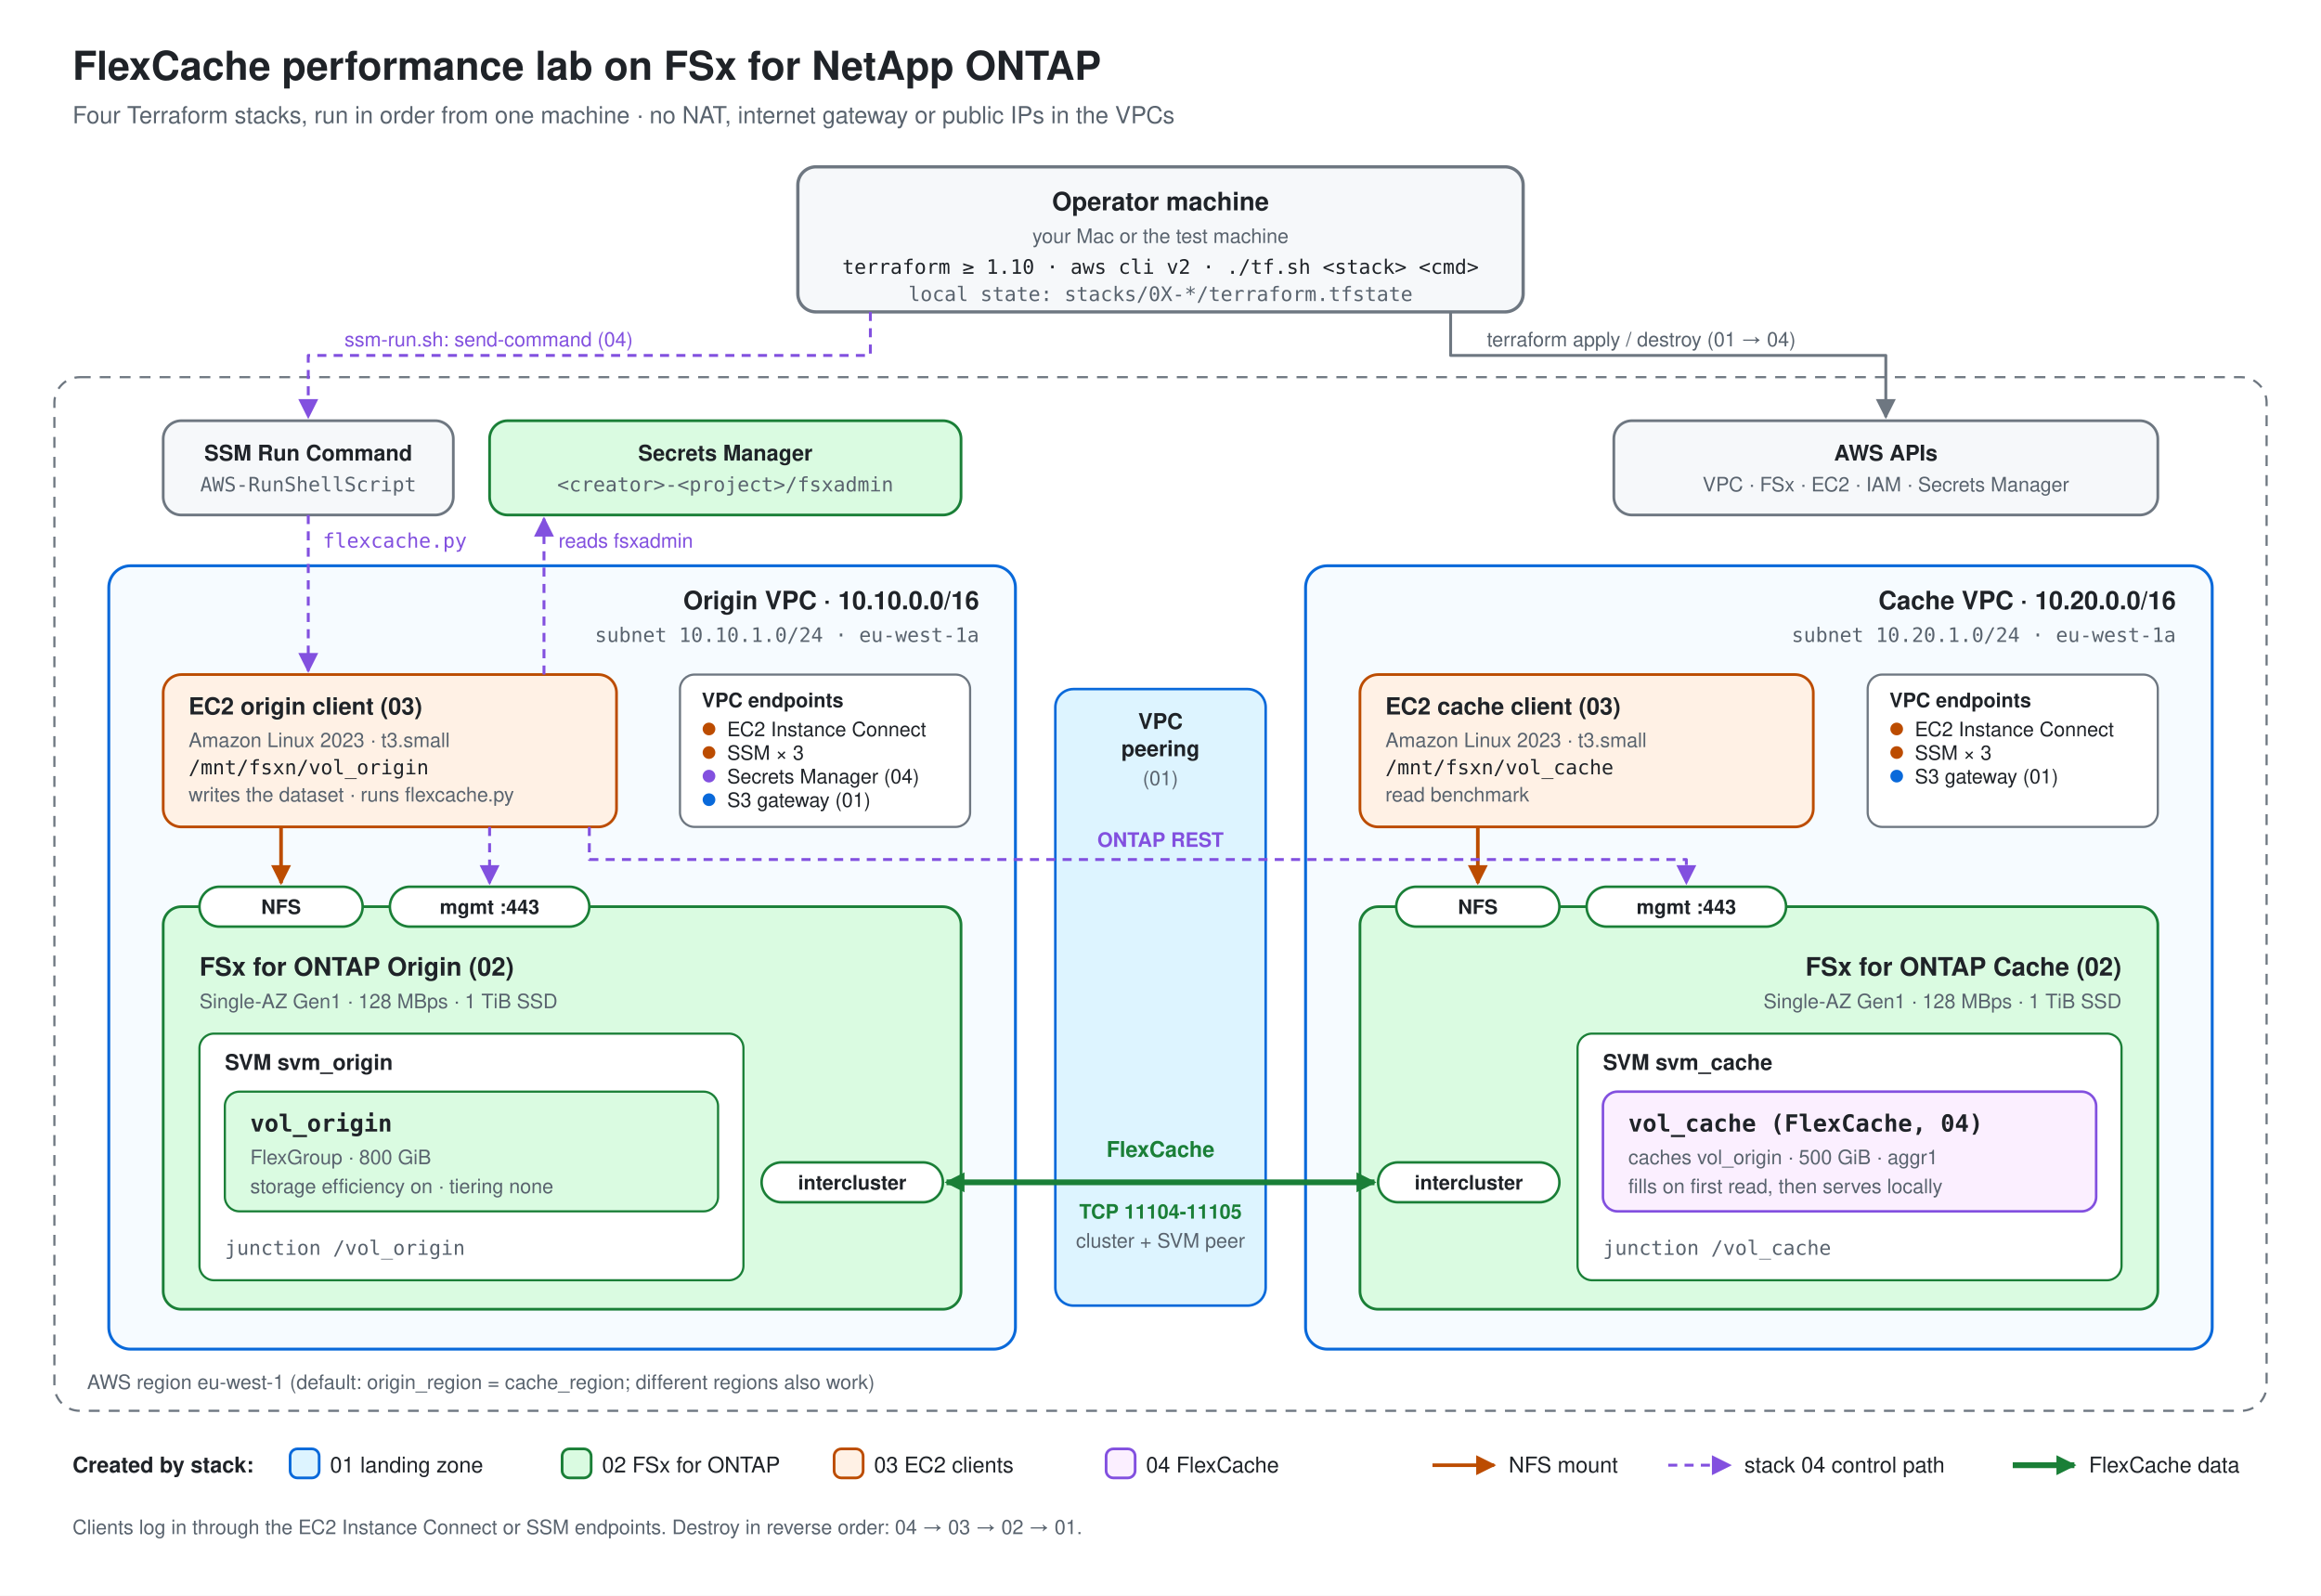
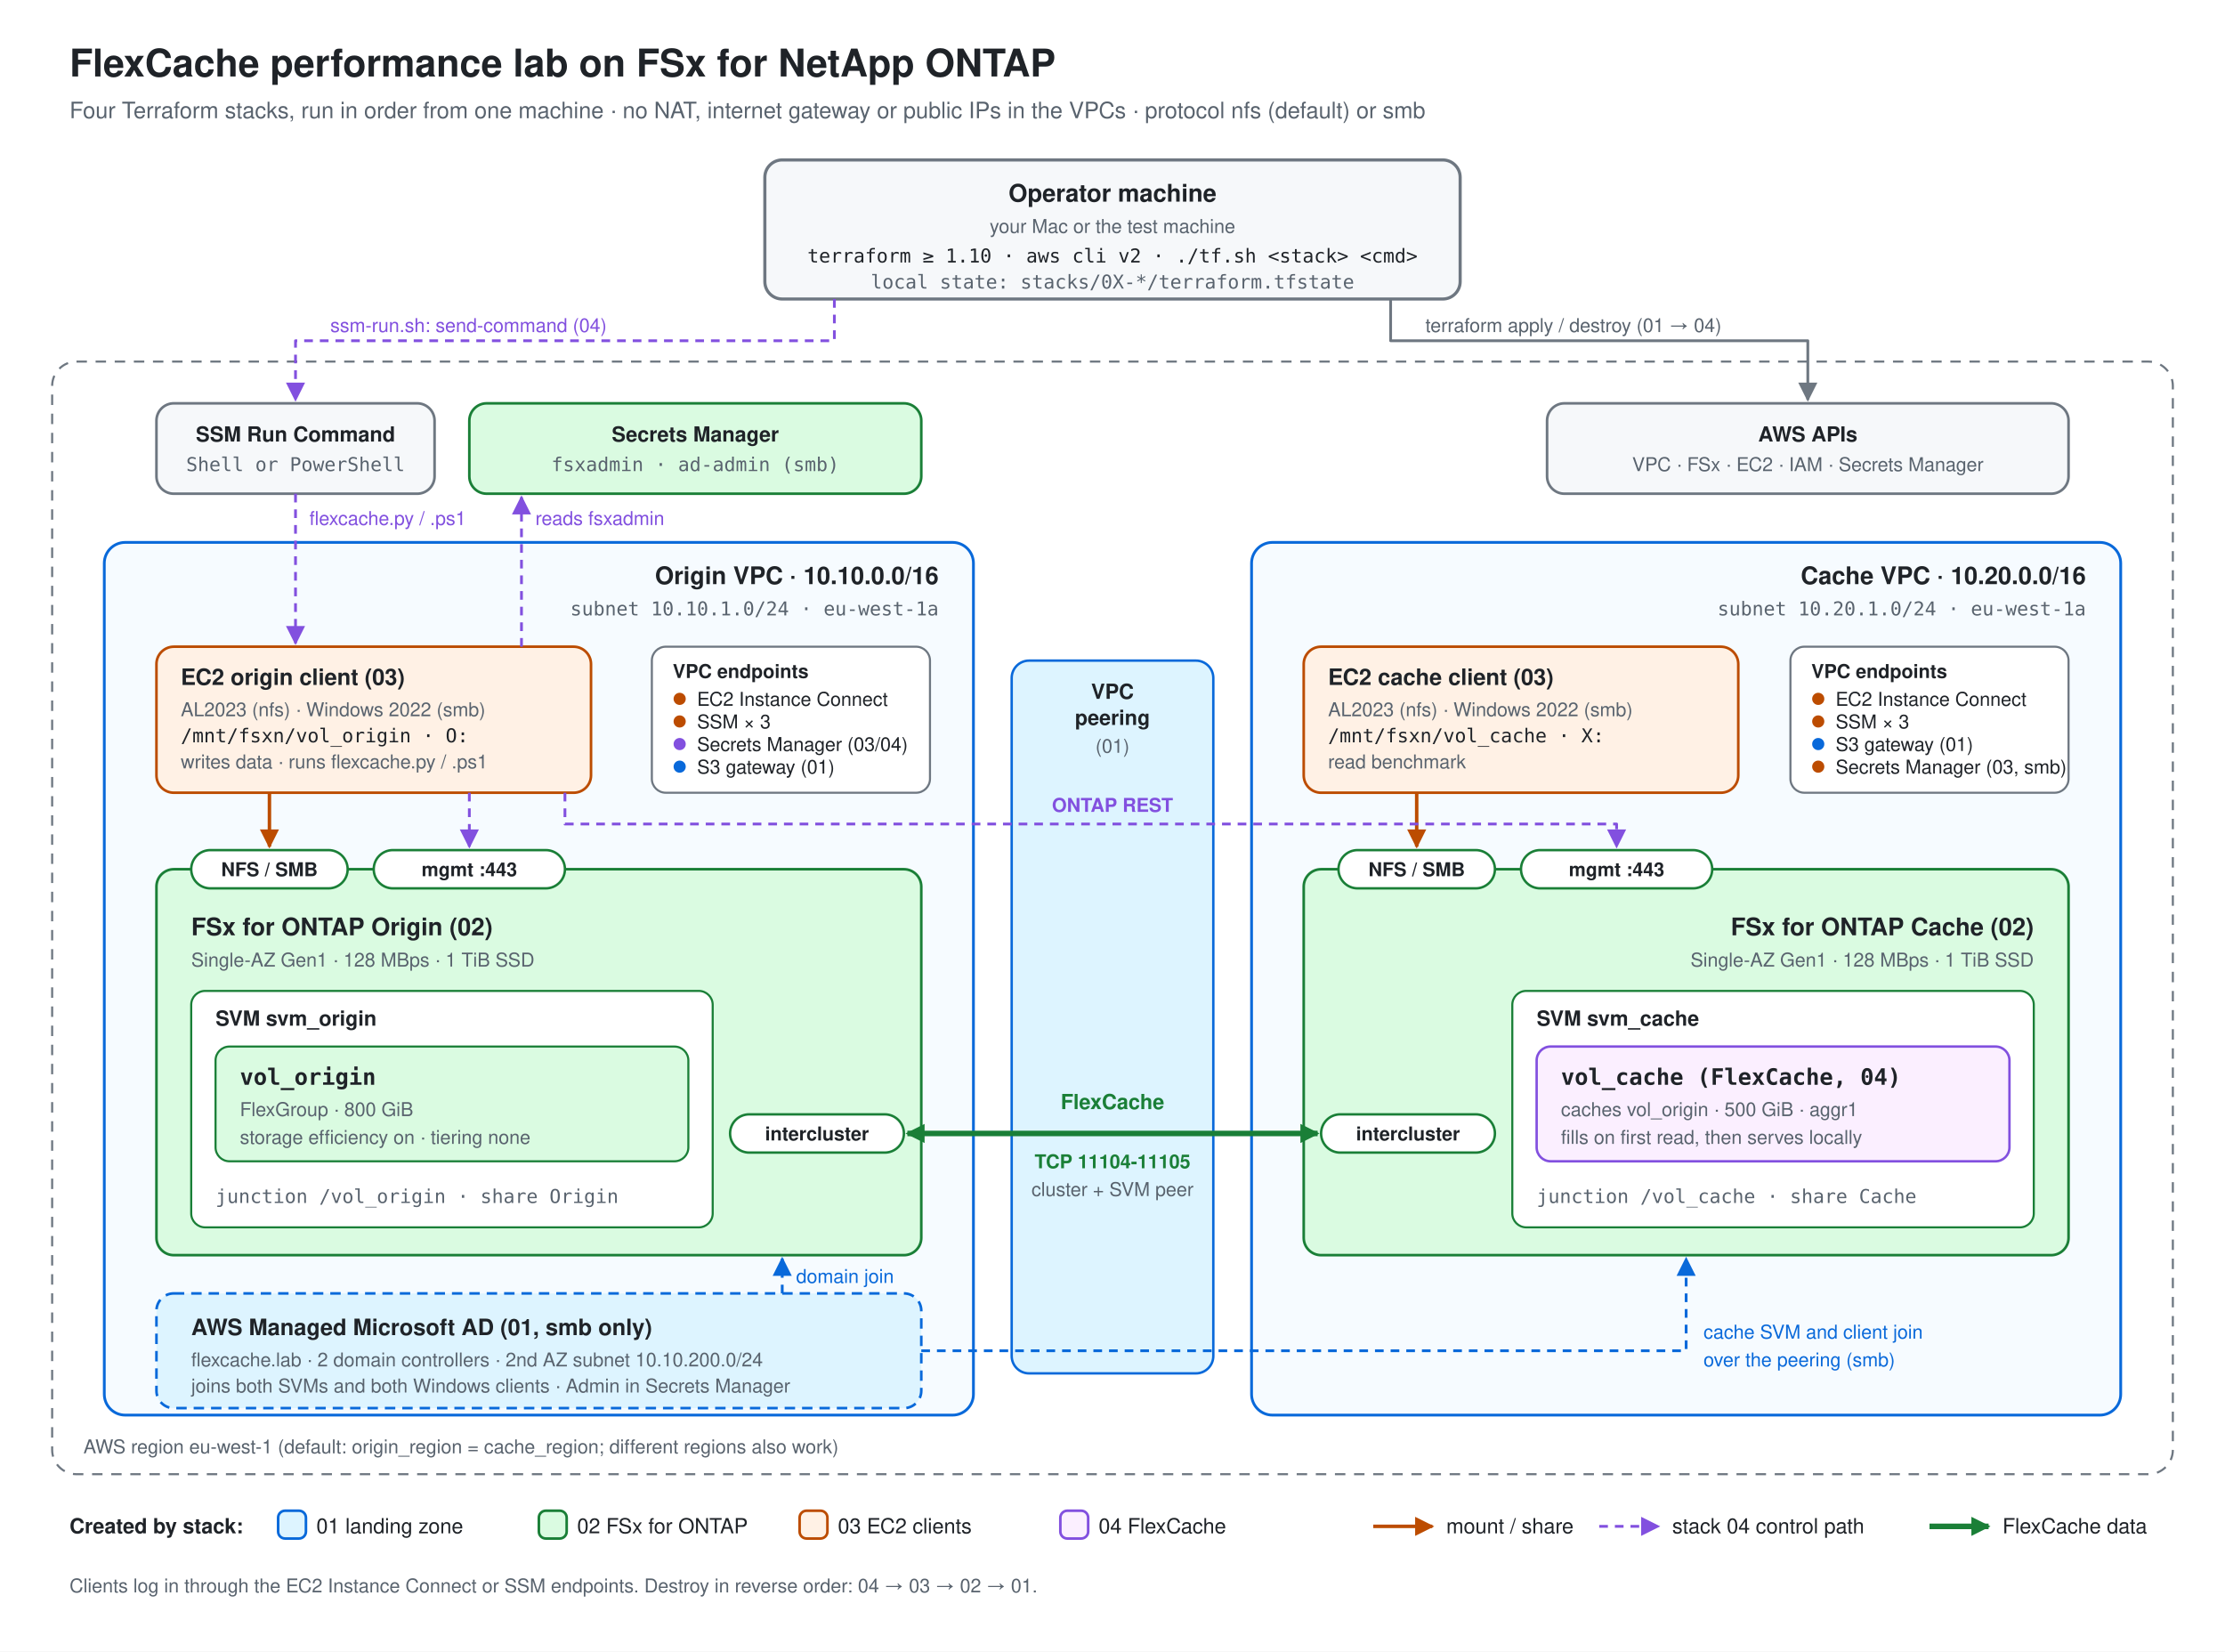
- <svg xmlns="http://www.w3.org/2000/svg" viewBox="0 0 1280 880" width="1280" height="880" role="img" aria-label="Architecture of the FlexCache performance lab: an operator machine runs Terraform against AWS; the origin VPC holds FSx for ONTAP Origin and an EC2 client, the cache VPC holds FSx for ONTAP Cache with the FlexCache volume and an EC2 client; the VPCs are peered and FlexCache reads flow between the file systems over the intercluster ports 11104-11105.">
+ <svg xmlns="http://www.w3.org/2000/svg" viewBox="0 0 1280 950" width="1280" height="950" role="img" aria-label="Architecture of the FlexCache performance lab: an operator machine runs Terraform against AWS; the origin VPC holds FSx for ONTAP Origin and an EC2 client, the cache VPC holds FSx for ONTAP Cache with the FlexCache volume and an EC2 client; with protocol smb, an AWS Managed Microsoft AD in the origin VPC joins both SVMs and the Windows clients, which map the Origin and Cache shares; the VPCs are peered and FlexCache reads flow between the file systems over the intercluster ports 11104-11105.">
  <defs>
    <marker id="m-n" viewBox="0 0 10 10" refX="9" refY="5" markerWidth="11" markerHeight="11" markerUnits="userSpaceOnUse" orient="auto-start-reverse">
      <path d="M0,0 L10,5 L0,10 z" fill="#6e7781" />
    </marker>
    <marker id="m-1" viewBox="0 0 10 10" refX="9" refY="5" markerWidth="11" markerHeight="11" markerUnits="userSpaceOnUse" orient="auto-start-reverse">
      <path d="M0,0 L10,5 L0,10 z" fill="#0969da" />
    </marker>
    <marker id="m-2" viewBox="0 0 10 10" refX="9" refY="5" markerWidth="11" markerHeight="11" markerUnits="userSpaceOnUse" orient="auto-start-reverse">
      <path d="M0,0 L10,5 L0,10 z" fill="#1a7f37" />
    </marker>
    <marker id="m-3" viewBox="0 0 10 10" refX="9" refY="5" markerWidth="11" markerHeight="11" markerUnits="userSpaceOnUse" orient="auto-start-reverse">
      <path d="M0,0 L10,5 L0,10 z" fill="#bc4c00" />
    </marker>
    <marker id="m-4" viewBox="0 0 10 10" refX="9" refY="5" markerWidth="11" markerHeight="11" markerUnits="userSpaceOnUse" orient="auto-start-reverse">
      <path d="M0,0 L10,5 L0,10 z" fill="#8250df" />
    </marker>
  </defs>
-   <rect x="0" y="0" width="1280" height="880" rx="0" fill="#ffffff" stroke="#ffffff" stroke-width="0" />
+   <rect x="0" y="0" width="1280" height="950" rx="0" fill="#ffffff" stroke="#ffffff" stroke-width="0" />
  <text x="40" y="44" font-family="-apple-system, BlinkMacSystemFont, 'Segoe UI', Helvetica, Arial, sans-serif" font-size="22" font-weight="700" fill="#1f2328" text-anchor="start">FlexCache performance lab on FSx for NetApp ONTAP</text>
-   <text x="40" y="68" font-family="-apple-system, BlinkMacSystemFont, 'Segoe UI', Helvetica, Arial, sans-serif" font-size="13" font-weight="400" fill="#59636e" text-anchor="start">Four Terraform stacks, run in order from one machine · no NAT, internet gateway or public IPs in the VPCs</text>
+   <text x="40" y="68" font-family="-apple-system, BlinkMacSystemFont, 'Segoe UI', Helvetica, Arial, sans-serif" font-size="13" font-weight="400" fill="#59636e" text-anchor="start">Four Terraform stacks, run in order from one machine · no NAT, internet gateway or public IPs in the VPCs · protocol nfs (default) or smb</text>
  <rect x="440" y="92" width="400" height="80" rx="10" fill="#f6f8fa" stroke="#6e7781" stroke-width="1.8" />
  <text x="640" y="116" font-family="-apple-system, BlinkMacSystemFont, 'Segoe UI', Helvetica, Arial, sans-serif" font-size="14" font-weight="700" fill="#1f2328" text-anchor="middle">Operator machine</text>
  <text x="640" y="134" font-family="-apple-system, BlinkMacSystemFont, 'Segoe UI', Helvetica, Arial, sans-serif" font-size="11" font-weight="400" fill="#59636e" text-anchor="middle">your Mac or the test machine</text>
  <text x="640" y="151" font-family="ui-monospace, SFMono-Regular, Menlo, Consolas, monospace" font-size="11" font-weight="400" fill="#1f2328" text-anchor="middle">terraform ≥ 1.10 · aws cli v2 · ./tf.sh &lt;stack&gt; &lt;cmd&gt;</text>
  <text x="640" y="166" font-family="ui-monospace, SFMono-Regular, Menlo, Consolas, monospace" font-size="11" font-weight="400" fill="#59636e" text-anchor="middle">local state: stacks/0X-*/terraform.tfstate</text>
-   <rect x="30" y="208" width="1220" height="570" rx="14" fill="none" stroke="#6e7781" stroke-width="1.2" stroke-dasharray="6 5" />
-   <text x="48" y="766" font-family="-apple-system, BlinkMacSystemFont, 'Segoe UI', Helvetica, Arial, sans-serif" font-size="11" font-weight="400" fill="#59636e" text-anchor="start">AWS region eu-west-1 (default: origin_region = cache_region; different regions also work)</text>
+   <rect x="30" y="208" width="1220" height="640" rx="14" fill="none" stroke="#6e7781" stroke-width="1.2" stroke-dasharray="6 5" />
+   <text x="48" y="836" font-family="-apple-system, BlinkMacSystemFont, 'Segoe UI', Helvetica, Arial, sans-serif" font-size="11" font-weight="400" fill="#59636e" text-anchor="start">AWS region eu-west-1 (default: origin_region = cache_region; different regions also work)</text>
  <rect x="90" y="232" width="160" height="52" rx="10" fill="#f6f8fa" stroke="#6e7781" stroke-width="1.5" />
  <text x="170" y="254" font-family="-apple-system, BlinkMacSystemFont, 'Segoe UI', Helvetica, Arial, sans-serif" font-size="12" font-weight="700" fill="#1f2328" text-anchor="middle">SSM Run Command</text>
-   <text x="170" y="271" font-family="ui-monospace, SFMono-Regular, Menlo, Consolas, monospace" font-size="11" font-weight="400" fill="#59636e" text-anchor="middle">AWS-RunShellScript</text>
+   <text x="170" y="271" font-family="ui-monospace, SFMono-Regular, Menlo, Consolas, monospace" font-size="11" font-weight="400" fill="#59636e" text-anchor="middle">Shell or PowerShell</text>
  <rect x="270" y="232" width="260" height="52" rx="10" fill="#dafbe1" stroke="#1a7f37" stroke-width="1.5" />
  <text x="400" y="254" font-family="-apple-system, BlinkMacSystemFont, 'Segoe UI', Helvetica, Arial, sans-serif" font-size="12" font-weight="700" fill="#1f2328" text-anchor="middle">Secrets Manager</text>
-   <text x="400" y="271" font-family="ui-monospace, SFMono-Regular, Menlo, Consolas, monospace" font-size="11" font-weight="400" fill="#59636e" text-anchor="middle">&lt;creator&gt;-&lt;project&gt;/fsxadmin</text>
+   <text x="400" y="271" font-family="ui-monospace, SFMono-Regular, Menlo, Consolas, monospace" font-size="11" font-weight="400" fill="#59636e" text-anchor="middle">fsxadmin · ad-admin (smb)</text>
  <rect x="890" y="232" width="300" height="52" rx="10" fill="#f6f8fa" stroke="#6e7781" stroke-width="1.5" />
  <text x="1040" y="254" font-family="-apple-system, BlinkMacSystemFont, 'Segoe UI', Helvetica, Arial, sans-serif" font-size="12" font-weight="700" fill="#1f2328" text-anchor="middle">AWS APIs</text>
  <text x="1040" y="271" font-family="-apple-system, BlinkMacSystemFont, 'Segoe UI', Helvetica, Arial, sans-serif" font-size="11" font-weight="400" fill="#59636e" text-anchor="middle">VPC · FSx · EC2 · IAM · Secrets Manager</text>
  <path d="M800,172 L800,196 L1040,196 L1040,230" fill="none" stroke="#6e7781" stroke-width="1.6" stroke-linejoin="round" marker-end="url(#m-n)" />
  <text x="820" y="191" font-family="-apple-system, BlinkMacSystemFont, 'Segoe UI', Helvetica, Arial, sans-serif" font-size="11" font-weight="400" fill="#59636e" text-anchor="start">terraform apply / destroy (01 → 04)</text>
  <path d="M480,172 L480,196 L170,196 L170,230" fill="none" stroke="#8250df" stroke-width="1.6" stroke-linejoin="round" stroke-dasharray="5 4" marker-end="url(#m-4)" />
  <text x="190" y="191" font-family="-apple-system, BlinkMacSystemFont, 'Segoe UI', Helvetica, Arial, sans-serif" font-size="11" font-weight="400" fill="#8250df" text-anchor="start">ssm-run.sh: send-command (04)</text>
-   <rect x="60" y="312" width="500" height="432" rx="12" fill="#f6fbff" stroke="#0969da" stroke-width="1.6" />
+   <rect x="60" y="312" width="500" height="502" rx="12" fill="#f6fbff" stroke="#0969da" stroke-width="1.6" />
  <text x="540" y="336" font-family="-apple-system, BlinkMacSystemFont, 'Segoe UI', Helvetica, Arial, sans-serif" font-size="14" font-weight="700" fill="#1f2328" text-anchor="end">Origin VPC · 10.10.0.0/16</text>
  <text x="540" y="354" font-family="ui-monospace, SFMono-Regular, Menlo, Consolas, monospace" font-size="11" font-weight="400" fill="#59636e" text-anchor="end">subnet 10.10.1.0/24 · eu-west-1a</text>
-   <rect x="720" y="312" width="500" height="432" rx="12" fill="#f6fbff" stroke="#0969da" stroke-width="1.6" />
+   <rect x="720" y="312" width="500" height="502" rx="12" fill="#f6fbff" stroke="#0969da" stroke-width="1.6" />
  <text x="1200" y="336" font-family="-apple-system, BlinkMacSystemFont, 'Segoe UI', Helvetica, Arial, sans-serif" font-size="14" font-weight="700" fill="#1f2328" text-anchor="end">Cache VPC · 10.20.0.0/16</text>
  <text x="1200" y="354" font-family="ui-monospace, SFMono-Regular, Menlo, Consolas, monospace" font-size="11" font-weight="400" fill="#59636e" text-anchor="end">subnet 10.20.1.0/24 · eu-west-1a</text>
-   <rect x="582" y="380" width="116" height="340" rx="10" fill="#ddf4ff" stroke="#0969da" stroke-width="1.4" />
+   <rect x="582" y="380" width="116" height="410" rx="10" fill="#ddf4ff" stroke="#0969da" stroke-width="1.4" />
  <text x="640" y="402" font-family="-apple-system, BlinkMacSystemFont, 'Segoe UI', Helvetica, Arial, sans-serif" font-size="12" font-weight="700" fill="#1f2328" text-anchor="middle">VPC</text>
  <text x="640" y="417" font-family="-apple-system, BlinkMacSystemFont, 'Segoe UI', Helvetica, Arial, sans-serif" font-size="12" font-weight="700" fill="#1f2328" text-anchor="middle">peering</text>
  <text x="640" y="433" font-family="-apple-system, BlinkMacSystemFont, 'Segoe UI', Helvetica, Arial, sans-serif" font-size="11" font-weight="400" fill="#59636e" text-anchor="middle">(01)</text>
  <rect x="90" y="372" width="250" height="84" rx="10" fill="#fff1e5" stroke="#bc4c00" stroke-width="1.5" />
  <text x="104" y="394" font-family="-apple-system, BlinkMacSystemFont, 'Segoe UI', Helvetica, Arial, sans-serif" font-size="13" font-weight="700" fill="#1f2328" text-anchor="start">EC2 origin client (03)</text>
-   <text x="104" y="412" font-family="-apple-system, BlinkMacSystemFont, 'Segoe UI', Helvetica, Arial, sans-serif" font-size="11" font-weight="400" fill="#59636e" text-anchor="start">Amazon Linux 2023 · t3.small</text>
-   <text x="104" y="427" font-family="ui-monospace, SFMono-Regular, Menlo, Consolas, monospace" font-size="11" font-weight="400" fill="#1f2328" text-anchor="start">/mnt/fsxn/vol_origin</text>
-   <text x="104" y="442" font-family="-apple-system, BlinkMacSystemFont, 'Segoe UI', Helvetica, Arial, sans-serif" font-size="11" font-weight="400" fill="#59636e" text-anchor="start">writes the dataset · runs flexcache.py</text>
+   <text x="104" y="412" font-family="-apple-system, BlinkMacSystemFont, 'Segoe UI', Helvetica, Arial, sans-serif" font-size="11" font-weight="400" fill="#59636e" text-anchor="start">AL2023 (nfs) · Windows 2022 (smb)</text>
+   <text x="104" y="427" font-family="ui-monospace, SFMono-Regular, Menlo, Consolas, monospace" font-size="11" font-weight="400" fill="#1f2328" text-anchor="start">/mnt/fsxn/vol_origin · O:</text>
+   <text x="104" y="442" font-family="-apple-system, BlinkMacSystemFont, 'Segoe UI', Helvetica, Arial, sans-serif" font-size="11" font-weight="400" fill="#59636e" text-anchor="start">writes data · runs flexcache.py / .ps1</text>
  <rect x="750" y="372" width="250" height="84" rx="10" fill="#fff1e5" stroke="#bc4c00" stroke-width="1.5" />
  <text x="764" y="394" font-family="-apple-system, BlinkMacSystemFont, 'Segoe UI', Helvetica, Arial, sans-serif" font-size="13" font-weight="700" fill="#1f2328" text-anchor="start">EC2 cache client (03)</text>
-   <text x="764" y="412" font-family="-apple-system, BlinkMacSystemFont, 'Segoe UI', Helvetica, Arial, sans-serif" font-size="11" font-weight="400" fill="#59636e" text-anchor="start">Amazon Linux 2023 · t3.small</text>
-   <text x="764" y="427" font-family="ui-monospace, SFMono-Regular, Menlo, Consolas, monospace" font-size="11" font-weight="400" fill="#1f2328" text-anchor="start">/mnt/fsxn/vol_cache</text>
+   <text x="764" y="412" font-family="-apple-system, BlinkMacSystemFont, 'Segoe UI', Helvetica, Arial, sans-serif" font-size="11" font-weight="400" fill="#59636e" text-anchor="start">AL2023 (nfs) · Windows 2022 (smb)</text>
+   <text x="764" y="427" font-family="ui-monospace, SFMono-Regular, Menlo, Consolas, monospace" font-size="11" font-weight="400" fill="#1f2328" text-anchor="start">/mnt/fsxn/vol_cache · X:</text>
  <text x="764" y="442" font-family="-apple-system, BlinkMacSystemFont, 'Segoe UI', Helvetica, Arial, sans-serif" font-size="11" font-weight="400" fill="#59636e" text-anchor="start">read benchmark</text>
  <rect x="375" y="372" width="160" height="84" rx="8" fill="#ffffff" stroke="#6e7781" stroke-width="1.2" />
  <text x="387" y="390" font-family="-apple-system, BlinkMacSystemFont, 'Segoe UI', Helvetica, Arial, sans-serif" font-size="11" font-weight="700" fill="#1f2328" text-anchor="start">VPC endpoints</text>
  <circle cx="391" cy="402" r="3.5" fill="#bc4c00" />
  <text x="401" y="406" font-family="-apple-system, BlinkMacSystemFont, 'Segoe UI', Helvetica, Arial, sans-serif" font-size="11" font-weight="400" fill="#1f2328" text-anchor="start">EC2 Instance Connect</text>
  <circle cx="391" cy="415" r="3.5" fill="#bc4c00" />
  <text x="401" y="419" font-family="-apple-system, BlinkMacSystemFont, 'Segoe UI', Helvetica, Arial, sans-serif" font-size="11" font-weight="400" fill="#1f2328" text-anchor="start">SSM × 3</text>
  <circle cx="391" cy="428" r="3.5" fill="#8250df" />
-   <text x="401" y="432" font-family="-apple-system, BlinkMacSystemFont, 'Segoe UI', Helvetica, Arial, sans-serif" font-size="11" font-weight="400" fill="#1f2328" text-anchor="start">Secrets Manager (04)</text>
+   <text x="401" y="432" font-family="-apple-system, BlinkMacSystemFont, 'Segoe UI', Helvetica, Arial, sans-serif" font-size="11" font-weight="400" fill="#1f2328" text-anchor="start">Secrets Manager (03/04)</text>
  <circle cx="391" cy="441" r="3.5" fill="#0969da" />
  <text x="401" y="445" font-family="-apple-system, BlinkMacSystemFont, 'Segoe UI', Helvetica, Arial, sans-serif" font-size="11" font-weight="400" fill="#1f2328" text-anchor="start">S3 gateway (01)</text>
  <rect x="1030" y="372" width="160" height="84" rx="8" fill="#ffffff" stroke="#6e7781" stroke-width="1.2" />
  <text x="1042" y="390" font-family="-apple-system, BlinkMacSystemFont, 'Segoe UI', Helvetica, Arial, sans-serif" font-size="11" font-weight="700" fill="#1f2328" text-anchor="start">VPC endpoints</text>
  <circle cx="1046" cy="402" r="3.5" fill="#bc4c00" />
  <text x="1056" y="406" font-family="-apple-system, BlinkMacSystemFont, 'Segoe UI', Helvetica, Arial, sans-serif" font-size="11" font-weight="400" fill="#1f2328" text-anchor="start">EC2 Instance Connect</text>
  <circle cx="1046" cy="415" r="3.5" fill="#bc4c00" />
  <text x="1056" y="419" font-family="-apple-system, BlinkMacSystemFont, 'Segoe UI', Helvetica, Arial, sans-serif" font-size="11" font-weight="400" fill="#1f2328" text-anchor="start">SSM × 3</text>
  <circle cx="1046" cy="428" r="3.5" fill="#0969da" />
  <text x="1056" y="432" font-family="-apple-system, BlinkMacSystemFont, 'Segoe UI', Helvetica, Arial, sans-serif" font-size="11" font-weight="400" fill="#1f2328" text-anchor="start">S3 gateway (01)</text>
+   <circle cx="1046" cy="441" r="3.5" fill="#bc4c00" />
+   <text x="1056" y="445" font-family="-apple-system, BlinkMacSystemFont, 'Segoe UI', Helvetica, Arial, sans-serif" font-size="11" font-weight="400" fill="#1f2328" text-anchor="start">Secrets Manager (03, smb)</text>
  <path d="M170,284 L170,370" fill="none" stroke="#8250df" stroke-width="1.6" stroke-linejoin="round" stroke-dasharray="5 4" marker-end="url(#m-4)" />
-   <text x="178" y="302" font-family="ui-monospace, SFMono-Regular, Menlo, Consolas, monospace" font-size="11" font-weight="400" fill="#8250df" text-anchor="start">flexcache.py</text>
+   <text x="178" y="302" font-family="-apple-system, BlinkMacSystemFont, 'Segoe UI', Helvetica, Arial, sans-serif" font-size="11" font-weight="400" fill="#8250df" text-anchor="start">flexcache.py / .ps1</text>
  <path d="M300,372 L300,286" fill="none" stroke="#8250df" stroke-width="1.6" stroke-linejoin="round" stroke-dasharray="5 4" marker-end="url(#m-4)" />
  <text x="308" y="302" font-family="-apple-system, BlinkMacSystemFont, 'Segoe UI', Helvetica, Arial, sans-serif" font-size="11" font-weight="400" fill="#8250df" text-anchor="start">reads fsxadmin</text>
  <rect x="90" y="500" width="440" height="222" rx="10" fill="#dafbe1" stroke="#1a7f37" stroke-width="1.5" />
  <rect x="110" y="489" width="90" height="22" rx="11" fill="#ffffff" stroke="#1a7f37" stroke-width="1.4" />
-   <text x="155.0" y="504" font-family="-apple-system, BlinkMacSystemFont, 'Segoe UI', Helvetica, Arial, sans-serif" font-size="11" font-weight="600" fill="#1f2328" text-anchor="middle">NFS</text>
+   <text x="155.0" y="504" font-family="-apple-system, BlinkMacSystemFont, 'Segoe UI', Helvetica, Arial, sans-serif" font-size="11" font-weight="600" fill="#1f2328" text-anchor="middle">NFS / SMB</text>
  <rect x="215" y="489" width="110" height="22" rx="11" fill="#ffffff" stroke="#1a7f37" stroke-width="1.4" />
  <text x="270.0" y="504" font-family="-apple-system, BlinkMacSystemFont, 'Segoe UI', Helvetica, Arial, sans-serif" font-size="11" font-weight="600" fill="#1f2328" text-anchor="middle">mgmt :443</text>
  <text x="110" y="538" font-family="-apple-system, BlinkMacSystemFont, 'Segoe UI', Helvetica, Arial, sans-serif" font-size="14" font-weight="700" fill="#1f2328" text-anchor="start">FSx for ONTAP Origin (02)</text>
  <text x="110" y="556" font-family="-apple-system, BlinkMacSystemFont, 'Segoe UI', Helvetica, Arial, sans-serif" font-size="11" font-weight="400" fill="#59636e" text-anchor="start">Single-AZ Gen1 · 128 MBps · 1 TiB SSD</text>
  <rect x="110" y="570" width="300" height="136" rx="8" fill="#ffffff" stroke="#1a7f37" stroke-width="1.2" />
  <text x="124" y="590" font-family="-apple-system, BlinkMacSystemFont, 'Segoe UI', Helvetica, Arial, sans-serif" font-size="12" font-weight="700" fill="#1f2328" text-anchor="start">SVM svm_origin</text>
  <rect x="124" y="602" width="272" height="66" rx="8" fill="#dafbe1" stroke="#1a7f37" stroke-width="1.2" />
  <text x="138" y="624" font-family="ui-monospace, SFMono-Regular, Menlo, Consolas, monospace" font-size="13" font-weight="700" fill="#1f2328" text-anchor="start">vol_origin</text>
  <text x="138" y="642" font-family="-apple-system, BlinkMacSystemFont, 'Segoe UI', Helvetica, Arial, sans-serif" font-size="11" font-weight="400" fill="#59636e" text-anchor="start">FlexGroup · 800 GiB</text>
  <text x="138" y="658" font-family="-apple-system, BlinkMacSystemFont, 'Segoe UI', Helvetica, Arial, sans-serif" font-size="11" font-weight="400" fill="#59636e" text-anchor="start">storage efficiency on · tiering none</text>
-   <text x="124" y="692" font-family="ui-monospace, SFMono-Regular, Menlo, Consolas, monospace" font-size="11" font-weight="400" fill="#59636e" text-anchor="start">junction /vol_origin</text>
+   <text x="124" y="692" font-family="ui-monospace, SFMono-Regular, Menlo, Consolas, monospace" font-size="11" font-weight="400" fill="#59636e" text-anchor="start">junction /vol_origin · share Origin</text>
  <rect x="420" y="641" width="100" height="22" rx="11" fill="#ffffff" stroke="#1a7f37" stroke-width="1.4" />
  <text x="470.0" y="656" font-family="-apple-system, BlinkMacSystemFont, 'Segoe UI', Helvetica, Arial, sans-serif" font-size="11" font-weight="600" fill="#1f2328" text-anchor="middle">intercluster</text>
  <rect x="750" y="500" width="440" height="222" rx="10" fill="#dafbe1" stroke="#1a7f37" stroke-width="1.5" />
  <rect x="770" y="489" width="90" height="22" rx="11" fill="#ffffff" stroke="#1a7f37" stroke-width="1.4" />
-   <text x="815.0" y="504" font-family="-apple-system, BlinkMacSystemFont, 'Segoe UI', Helvetica, Arial, sans-serif" font-size="11" font-weight="600" fill="#1f2328" text-anchor="middle">NFS</text>
+   <text x="815.0" y="504" font-family="-apple-system, BlinkMacSystemFont, 'Segoe UI', Helvetica, Arial, sans-serif" font-size="11" font-weight="600" fill="#1f2328" text-anchor="middle">NFS / SMB</text>
  <rect x="875" y="489" width="110" height="22" rx="11" fill="#ffffff" stroke="#1a7f37" stroke-width="1.4" />
  <text x="930.0" y="504" font-family="-apple-system, BlinkMacSystemFont, 'Segoe UI', Helvetica, Arial, sans-serif" font-size="11" font-weight="600" fill="#1f2328" text-anchor="middle">mgmt :443</text>
  <text x="1170" y="538" font-family="-apple-system, BlinkMacSystemFont, 'Segoe UI', Helvetica, Arial, sans-serif" font-size="14" font-weight="700" fill="#1f2328" text-anchor="end">FSx for ONTAP Cache (02)</text>
  <text x="1170" y="556" font-family="-apple-system, BlinkMacSystemFont, 'Segoe UI', Helvetica, Arial, sans-serif" font-size="11" font-weight="400" fill="#59636e" text-anchor="end">Single-AZ Gen1 · 128 MBps · 1 TiB SSD</text>
  <rect x="870" y="570" width="300" height="136" rx="8" fill="#ffffff" stroke="#1a7f37" stroke-width="1.2" />
  <text x="884" y="590" font-family="-apple-system, BlinkMacSystemFont, 'Segoe UI', Helvetica, Arial, sans-serif" font-size="12" font-weight="700" fill="#1f2328" text-anchor="start">SVM svm_cache</text>
  <rect x="884" y="602" width="272" height="66" rx="8" fill="#fbefff" stroke="#8250df" stroke-width="1.4" />
  <text x="898" y="624" font-family="ui-monospace, SFMono-Regular, Menlo, Consolas, monospace" font-size="13" font-weight="700" fill="#1f2328" text-anchor="start">vol_cache  (FlexCache, 04)</text>
  <text x="898" y="642" font-family="-apple-system, BlinkMacSystemFont, 'Segoe UI', Helvetica, Arial, sans-serif" font-size="11" font-weight="400" fill="#59636e" text-anchor="start">caches vol_origin · 500 GiB · aggr1</text>
  <text x="898" y="658" font-family="-apple-system, BlinkMacSystemFont, 'Segoe UI', Helvetica, Arial, sans-serif" font-size="11" font-weight="400" fill="#59636e" text-anchor="start">fills on first read, then serves locally</text>
-   <text x="884" y="692" font-family="ui-monospace, SFMono-Regular, Menlo, Consolas, monospace" font-size="11" font-weight="400" fill="#59636e" text-anchor="start">junction /vol_cache</text>
+   <text x="884" y="692" font-family="ui-monospace, SFMono-Regular, Menlo, Consolas, monospace" font-size="11" font-weight="400" fill="#59636e" text-anchor="start">junction /vol_cache · share Cache</text>
  <rect x="760" y="641" width="100" height="22" rx="11" fill="#ffffff" stroke="#1a7f37" stroke-width="1.4" />
  <text x="810.0" y="656" font-family="-apple-system, BlinkMacSystemFont, 'Segoe UI', Helvetica, Arial, sans-serif" font-size="11" font-weight="600" fill="#1f2328" text-anchor="middle">intercluster</text>
  <path d="M155,456 L155,487" fill="none" stroke="#bc4c00" stroke-width="2" stroke-linejoin="round" marker-end="url(#m-3)" />
  <path d="M815,456 L815,487" fill="none" stroke="#bc4c00" stroke-width="2" stroke-linejoin="round" marker-end="url(#m-3)" />
  <path d="M270,456 L270,487" fill="none" stroke="#8250df" stroke-width="1.6" stroke-linejoin="round" stroke-dasharray="5 4" marker-end="url(#m-4)" />
  <path d="M325,456 L325,474 L930,474 L930,487" fill="none" stroke="#8250df" stroke-width="1.6" stroke-linejoin="round" stroke-dasharray="5 4" marker-end="url(#m-4)" />
  <text x="640" y="467" font-family="-apple-system, BlinkMacSystemFont, 'Segoe UI', Helvetica, Arial, sans-serif" font-size="11" font-weight="600" fill="#8250df" text-anchor="middle">ONTAP REST</text>
  <path d="M522,652 L758,652" fill="none" stroke="#1a7f37" stroke-width="3.2" stroke-linejoin="round" marker-end="url(#m-2)" marker-start="url(#m-2)" />
  <text x="640" y="638" font-family="-apple-system, BlinkMacSystemFont, 'Segoe UI', Helvetica, Arial, sans-serif" font-size="12" font-weight="700" fill="#1a7f37" text-anchor="middle">FlexCache</text>
  <text x="640" y="672" font-family="-apple-system, BlinkMacSystemFont, 'Segoe UI', Helvetica, Arial, sans-serif" font-size="11" font-weight="600" fill="#1a7f37" text-anchor="middle">TCP 11104-11105</text>
  <text x="640" y="688" font-family="-apple-system, BlinkMacSystemFont, 'Segoe UI', Helvetica, Arial, sans-serif" font-size="11" font-weight="400" fill="#59636e" text-anchor="middle">cluster + SVM peer</text>
-   <text x="40" y="812" font-family="-apple-system, BlinkMacSystemFont, 'Segoe UI', Helvetica, Arial, sans-serif" font-size="12" font-weight="700" fill="#1f2328" text-anchor="start">Created by stack:</text>
-   <rect x="160" y="799" width="16" height="16" rx="4" fill="#ddf4ff" stroke="#0969da" stroke-width="1.5" />
-   <text x="182" y="812" font-family="-apple-system, BlinkMacSystemFont, 'Segoe UI', Helvetica, Arial, sans-serif" font-size="12" font-weight="400" fill="#1f2328" text-anchor="start">01 landing zone</text>
-   <rect x="310" y="799" width="16" height="16" rx="4" fill="#dafbe1" stroke="#1a7f37" stroke-width="1.5" />
-   <text x="332" y="812" font-family="-apple-system, BlinkMacSystemFont, 'Segoe UI', Helvetica, Arial, sans-serif" font-size="12" font-weight="400" fill="#1f2328" text-anchor="start">02 FSx for ONTAP</text>
-   <rect x="460" y="799" width="16" height="16" rx="4" fill="#fff1e5" stroke="#bc4c00" stroke-width="1.5" />
-   <text x="482" y="812" font-family="-apple-system, BlinkMacSystemFont, 'Segoe UI', Helvetica, Arial, sans-serif" font-size="12" font-weight="400" fill="#1f2328" text-anchor="start">03 EC2 clients</text>
-   <rect x="610" y="799" width="16" height="16" rx="4" fill="#fbefff" stroke="#8250df" stroke-width="1.5" />
-   <text x="632" y="812" font-family="-apple-system, BlinkMacSystemFont, 'Segoe UI', Helvetica, Arial, sans-serif" font-size="12" font-weight="400" fill="#1f2328" text-anchor="start">04 FlexCache</text>
-   <path d="M790,808 L824,808" fill="none" stroke="#bc4c00" stroke-width="2" stroke-linejoin="round" marker-end="url(#m-3)" />
-   <text x="832" y="812" font-family="-apple-system, BlinkMacSystemFont, 'Segoe UI', Helvetica, Arial, sans-serif" font-size="12" font-weight="400" fill="#1f2328" text-anchor="start">NFS mount</text>
-   <path d="M920,808 L954,808" fill="none" stroke="#8250df" stroke-width="1.6" stroke-linejoin="round" stroke-dasharray="5 4" marker-end="url(#m-4)" />
-   <text x="962" y="812" font-family="-apple-system, BlinkMacSystemFont, 'Segoe UI', Helvetica, Arial, sans-serif" font-size="12" font-weight="400" fill="#1f2328" text-anchor="start">stack 04 control path</text>
-   <path d="M1110,808 L1144,808" fill="none" stroke="#1a7f37" stroke-width="3.2" stroke-linejoin="round" marker-end="url(#m-2)" />
-   <text x="1152" y="812" font-family="-apple-system, BlinkMacSystemFont, 'Segoe UI', Helvetica, Arial, sans-serif" font-size="12" font-weight="400" fill="#1f2328" text-anchor="start">FlexCache data</text>
-   <text x="40" y="846" font-family="-apple-system, BlinkMacSystemFont, 'Segoe UI', Helvetica, Arial, sans-serif" font-size="11" font-weight="400" fill="#59636e" text-anchor="start">Clients log in through the EC2 Instance Connect or SSM endpoints. Destroy in reverse order: 04 → 03 → 02 → 01.</text>
+   <rect x="90" y="744" width="440" height="66" rx="10" fill="#ddf4ff" stroke="#0969da" stroke-width="1.5" stroke-dasharray="6 4" />
+   <text x="110" y="768" font-family="-apple-system, BlinkMacSystemFont, 'Segoe UI', Helvetica, Arial, sans-serif" font-size="13" font-weight="700" fill="#1f2328" text-anchor="start">AWS Managed Microsoft AD (01, smb only)</text>
+   <text x="110" y="786" font-family="-apple-system, BlinkMacSystemFont, 'Segoe UI', Helvetica, Arial, sans-serif" font-size="11" font-weight="400" fill="#59636e" text-anchor="start">flexcache.lab · 2 domain controllers · 2nd AZ subnet 10.10.200.0/24</text>
+   <text x="110" y="801" font-family="-apple-system, BlinkMacSystemFont, 'Segoe UI', Helvetica, Arial, sans-serif" font-size="11" font-weight="400" fill="#59636e" text-anchor="start">joins both SVMs and both Windows clients · Admin in Secrets Manager</text>
+   <path d="M450,744 L450,724" fill="none" stroke="#0969da" stroke-width="1.6" stroke-linejoin="round" stroke-dasharray="5 4" marker-end="url(#m-1)" />
+   <text x="458" y="738" font-family="-apple-system, BlinkMacSystemFont, 'Segoe UI', Helvetica, Arial, sans-serif" font-size="11" font-weight="400" fill="#0969da" text-anchor="start">domain join</text>
+   <path d="M530,777 L970,777 L970,724" fill="none" stroke="#0969da" stroke-width="1.6" stroke-linejoin="round" stroke-dasharray="5 4" marker-end="url(#m-1)" />
+   <text x="980" y="770" font-family="-apple-system, BlinkMacSystemFont, 'Segoe UI', Helvetica, Arial, sans-serif" font-size="11" font-weight="400" fill="#0969da" text-anchor="start">cache SVM and client join</text>
+   <text x="980" y="786" font-family="-apple-system, BlinkMacSystemFont, 'Segoe UI', Helvetica, Arial, sans-serif" font-size="11" font-weight="400" fill="#0969da" text-anchor="start">over the peering (smb)</text>
+   <text x="40" y="882" font-family="-apple-system, BlinkMacSystemFont, 'Segoe UI', Helvetica, Arial, sans-serif" font-size="12" font-weight="700" fill="#1f2328" text-anchor="start">Created by stack:</text>
+   <rect x="160" y="869" width="16" height="16" rx="4" fill="#ddf4ff" stroke="#0969da" stroke-width="1.5" />
+   <text x="182" y="882" font-family="-apple-system, BlinkMacSystemFont, 'Segoe UI', Helvetica, Arial, sans-serif" font-size="12" font-weight="400" fill="#1f2328" text-anchor="start">01 landing zone</text>
+   <rect x="310" y="869" width="16" height="16" rx="4" fill="#dafbe1" stroke="#1a7f37" stroke-width="1.5" />
+   <text x="332" y="882" font-family="-apple-system, BlinkMacSystemFont, 'Segoe UI', Helvetica, Arial, sans-serif" font-size="12" font-weight="400" fill="#1f2328" text-anchor="start">02 FSx for ONTAP</text>
+   <rect x="460" y="869" width="16" height="16" rx="4" fill="#fff1e5" stroke="#bc4c00" stroke-width="1.5" />
+   <text x="482" y="882" font-family="-apple-system, BlinkMacSystemFont, 'Segoe UI', Helvetica, Arial, sans-serif" font-size="12" font-weight="400" fill="#1f2328" text-anchor="start">03 EC2 clients</text>
+   <rect x="610" y="869" width="16" height="16" rx="4" fill="#fbefff" stroke="#8250df" stroke-width="1.5" />
+   <text x="632" y="882" font-family="-apple-system, BlinkMacSystemFont, 'Segoe UI', Helvetica, Arial, sans-serif" font-size="12" font-weight="400" fill="#1f2328" text-anchor="start">04 FlexCache</text>
+   <path d="M790,878 L824,878" fill="none" stroke="#bc4c00" stroke-width="2" stroke-linejoin="round" marker-end="url(#m-3)" />
+   <text x="832" y="882" font-family="-apple-system, BlinkMacSystemFont, 'Segoe UI', Helvetica, Arial, sans-serif" font-size="12" font-weight="400" fill="#1f2328" text-anchor="start">mount / share</text>
+   <path d="M920,878 L954,878" fill="none" stroke="#8250df" stroke-width="1.6" stroke-linejoin="round" stroke-dasharray="5 4" marker-end="url(#m-4)" />
+   <text x="962" y="882" font-family="-apple-system, BlinkMacSystemFont, 'Segoe UI', Helvetica, Arial, sans-serif" font-size="12" font-weight="400" fill="#1f2328" text-anchor="start">stack 04 control path</text>
+   <path d="M1110,878 L1144,878" fill="none" stroke="#1a7f37" stroke-width="3.2" stroke-linejoin="round" marker-end="url(#m-2)" />
+   <text x="1152" y="882" font-family="-apple-system, BlinkMacSystemFont, 'Segoe UI', Helvetica, Arial, sans-serif" font-size="12" font-weight="400" fill="#1f2328" text-anchor="start">FlexCache data</text>
+   <text x="40" y="916" font-family="-apple-system, BlinkMacSystemFont, 'Segoe UI', Helvetica, Arial, sans-serif" font-size="11" font-weight="400" fill="#59636e" text-anchor="start">Clients log in through the EC2 Instance Connect or SSM endpoints. Destroy in reverse order: 04 → 03 → 02 → 01.</text>
</svg>
